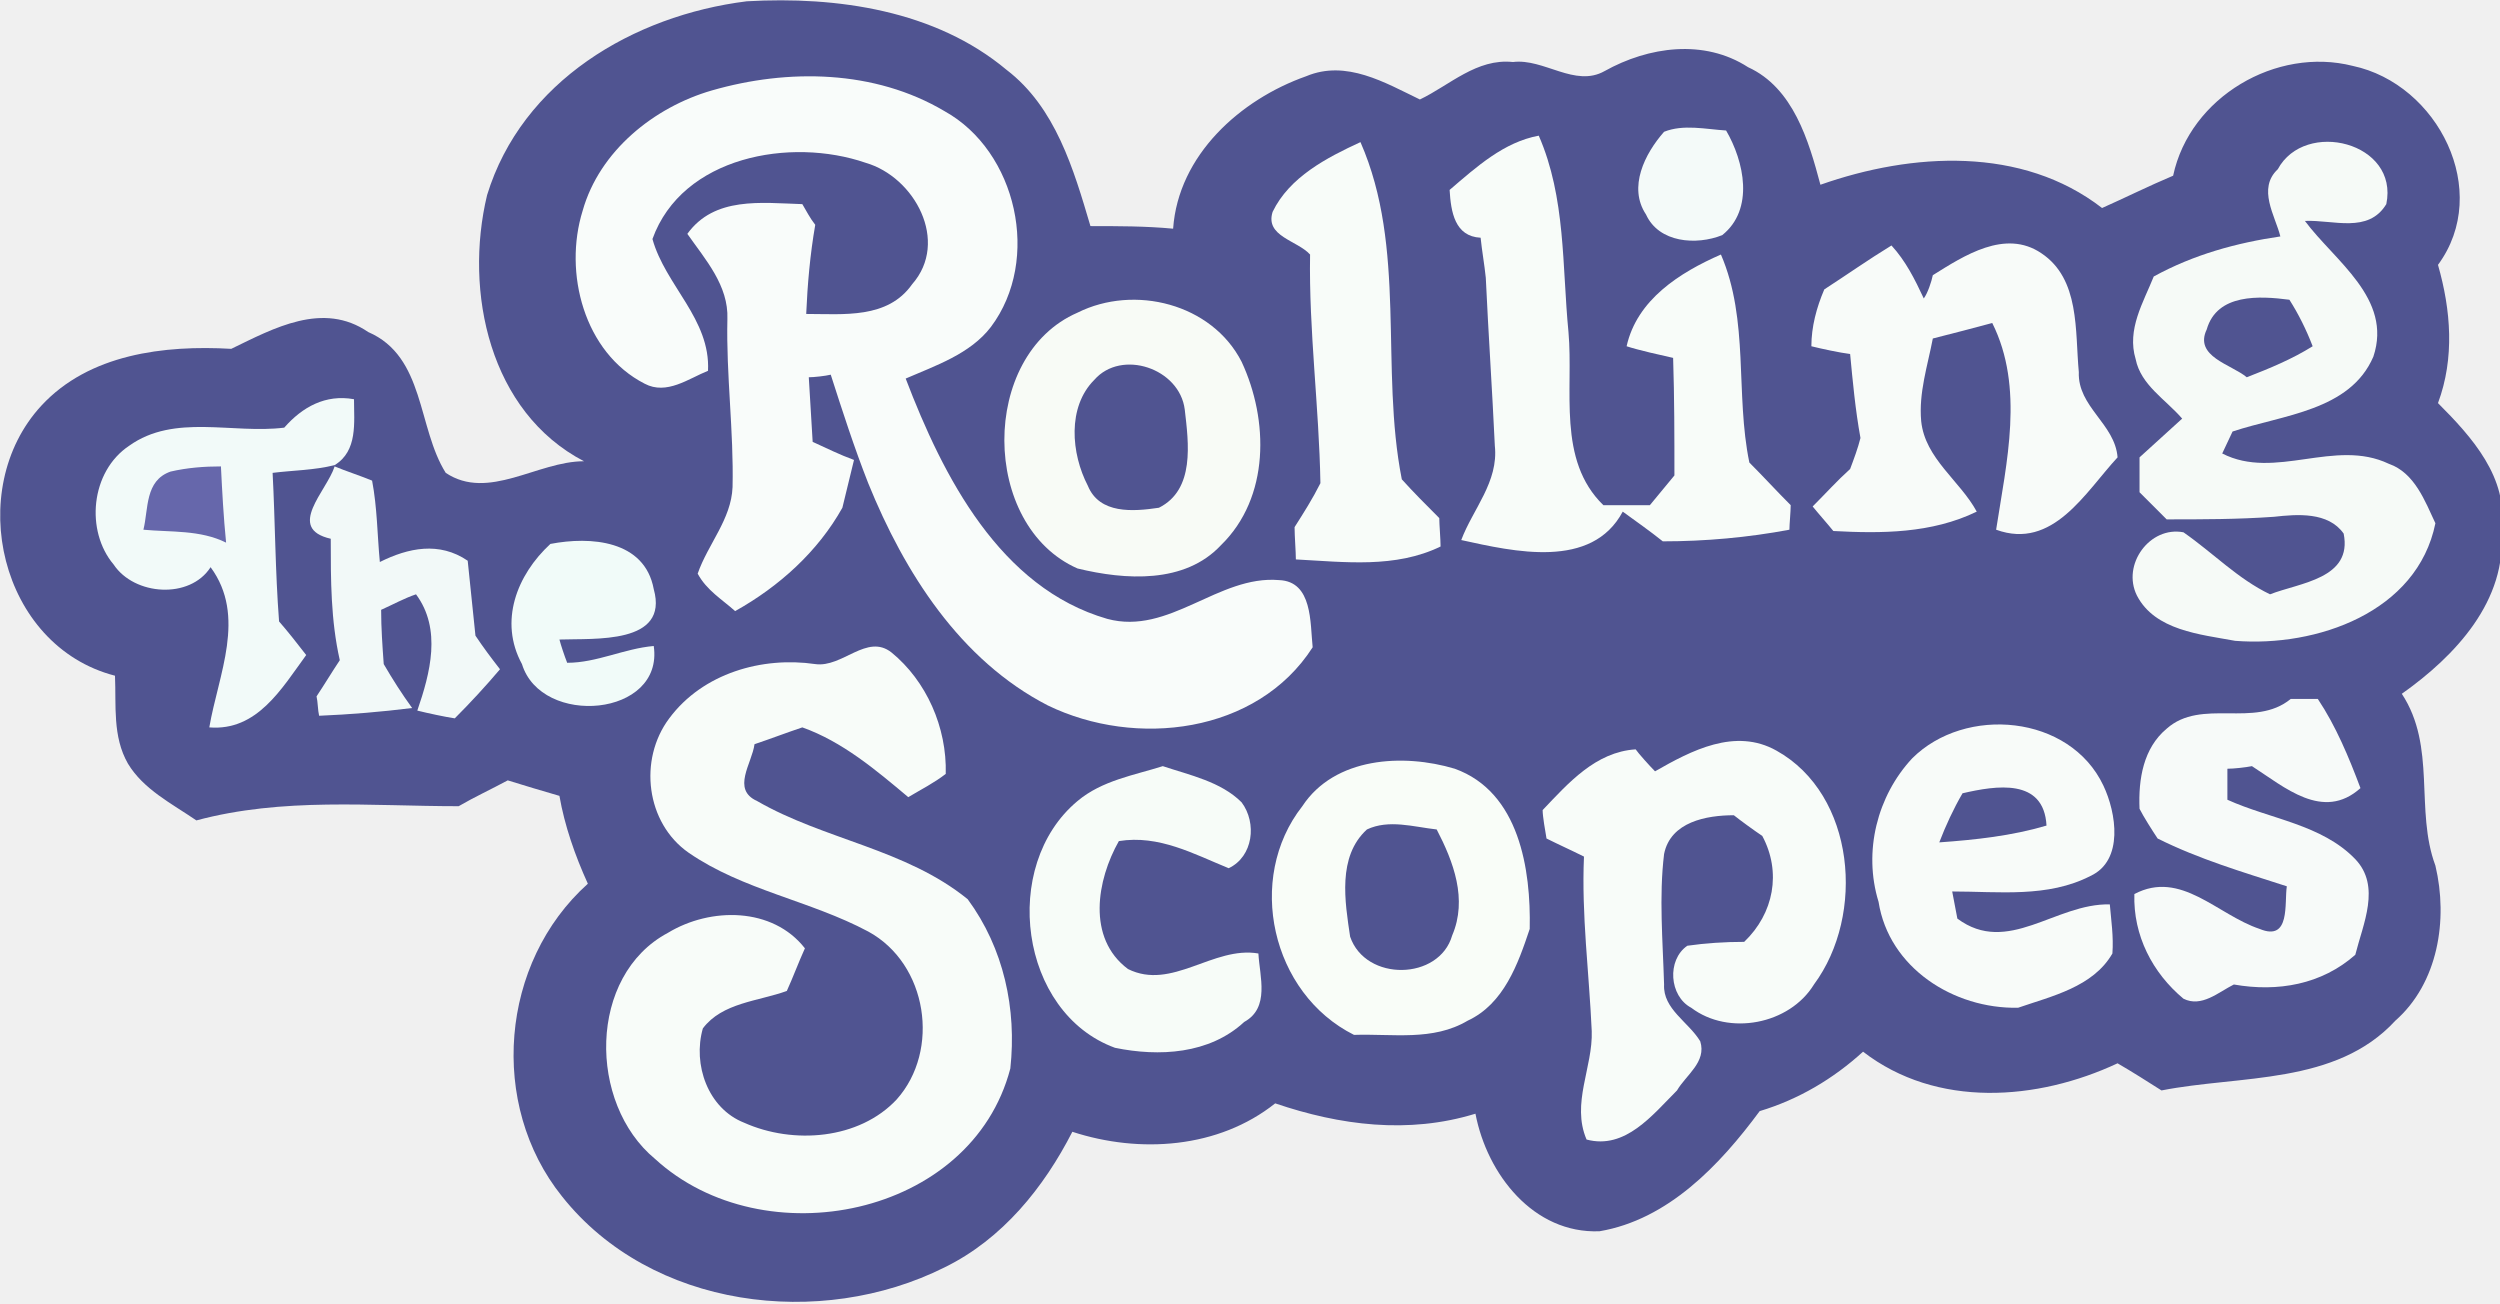
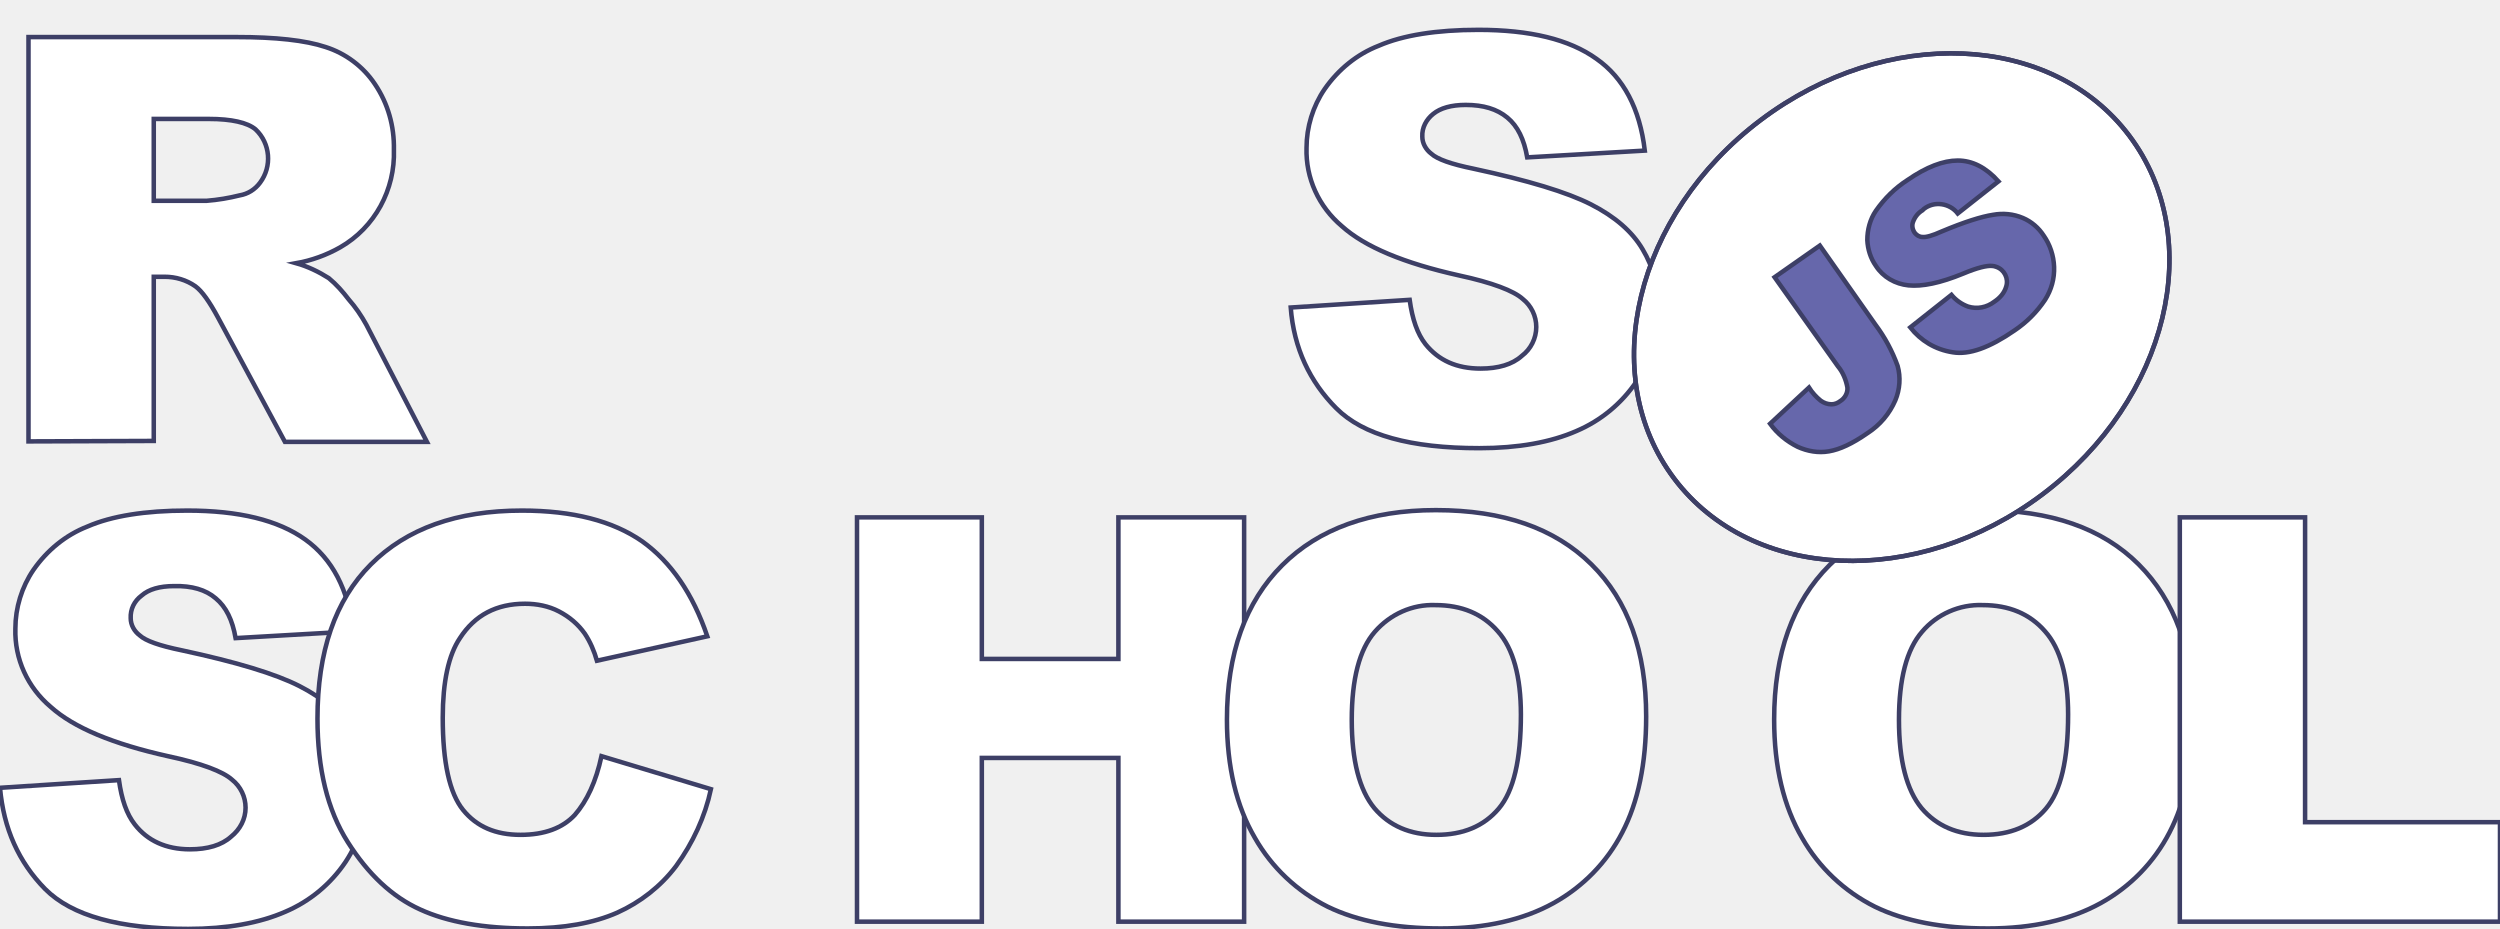
- <svg xmlns="http://www.w3.org/2000/svg" version="1.1" id="Слой_1" x="0px" y="0px" viewBox="0 0 193.5 100.9" style="enable-background:new 0 0 193.5 100.9;" xml:space="preserve">
+ <svg xmlns="http://www.w3.org/2000/svg" xmlns:xlink="http://www.w3.org/1999/xlink" version="1.1" id="Layer_1" x="0px" y="0px" viewBox="0 0 552.8 205.3" style="enable-background:new 0 0 552.8 205.3;" xml:space="preserve">
  <style type="text/css">
- 	.st0{fill:#505491;}
- 	.st1{fill:#F9FCFA;}
- 	.st2{fill:#F4FAF9;}
- 	.st3{fill:#F8FCF9;}
- 	.st4{fill:#F6FAF7;}
- 	.st5{fill:#F8FBF9;}
- 	.st6{fill:#F8FBF6;}
- 	.st7{fill:#F2FAF9;}
- 	.st8{fill:#6667AB;}
- 	.st9{fill:#F2F9F8;}
- 	.st10{fill:#F1FBF9;}
- 	.st11{fill:#F7FAF9;}
- 	.st12{fill:#F9FDF8;}
- 	.st13{fill:#F7FCF8;}
+ 	.st0{fill:#FFFFFF;stroke:#3D3F66;stroke-miterlimit:10;}
+ 	.st1{clip-path:url(#SVGID_00000052062526335645687970000017575134347078762910_);}
+ 	.st2{clip-path:url(#SVGID_00000135686404325326608700000014791758769599902087_);}
+ 	.st3{clip-path:url(#SVGID_00000165215192695011364020000015585476660156487046_);}
+ 	.st4{clip-path:url(#SVGID_00000069389934353455664410000011199096834343844259_);}
+ 	
+ 		.st5{clip-path:url(#SVGID_00000141416660320619059940000000349729522981168545_);fill:#FFFFFF;stroke:#3D3F66;stroke-miterlimit:10;}
+ 	.st6{clip-path:url(#SVGID_00000036950772603740398340000002545373160207401660_);}
+ 	
+ 		.st7{clip-path:url(#SVGID_00000078005154721756928290000006916664749600040859_);fill:#FFFFFF;stroke:#3D3F66;stroke-miterlimit:10;}
+ 	.st8{fill:#6667AB;stroke:#3D3F66;stroke-miterlimit:10;}
</style>
-   <path class="st0" d="M37.7,15.1C40.4,6.3,49,1.2,57.8,0.1c7-0.4,14.6,0.7,20.1,5.3c3.8,2.9,5.2,7.7,6.5,12.1c2.1,0,4.3,0,6.4,0.2  C91.2,12,96,7.7,101.1,5.9c3.1-1.3,6.1,0.5,8.8,1.8c2.3-1.1,4.4-3.2,7.2-2.9c2.4-0.3,4.8,2,7.1,0.7c3.4-1.9,7.7-2.5,11.1-0.3  c3.5,1.6,4.7,5.7,5.6,9.1c7.1-2.5,15.6-3,21.8,1.8c1.8-0.8,3.6-1.7,5.5-2.5c1.3-6.1,8-10,13.9-8.5c6.6,1.4,10.8,9.7,6.6,15.4  c1,3.5,1.3,7.2,0,10.7c2.6,2.6,5.5,5.8,4.9,9.8c0.5,5.5-3.6,9.8-7.7,12.7c2.7,4.1,1,9,2.6,13.3c1,4.2,0.2,9.1-3.1,12  c-4.6,5-12,4.2-18.1,5.4c-1.1-0.7-2.2-1.4-3.4-2.1c-6.2,2.9-14,3.5-19.7-0.9c-2.3,2.1-5,3.7-8,4.6c-3.1,4.2-7.1,8.4-12.4,9.3  c-5.1,0.2-8.7-4.4-9.6-9.1c-5.2,1.6-10.5,0.9-15.5-0.8c-4.4,3.5-10.5,3.9-15.7,2.2c-2.2,4.3-5.4,8.3-9.9,10.5  c-9.6,4.8-22.7,3.2-29.6-5.5c-5.7-7.1-4.8-18.1,2-24.2c-1-2.2-1.8-4.5-2.2-6.8c-1.4-0.4-2.7-0.8-4-1.2c-1.3,0.7-2.6,1.3-3.8,2  c-6.8,0-13.6-0.7-20.3,1.1c-1.9-1.3-4.1-2.4-5.3-4.4c-1.2-2.1-0.9-4.5-1-6.8C0,50-2.8,37.9,3.2,31.4c3.7-4,9.5-4.7,14.7-4.4  c3.3-1.6,7.1-3.7,10.6-1.3c4.4,1.9,3.8,7.4,6,10.9c3.3,2.2,7.1-0.9,10.7-0.9C37.9,31.9,35.9,22.6,37.7,15.1z" />
-   <path class="st1" d="M55.1,7C61,5.3,67.7,5.4,73.1,8.6c5.6,3.1,7.5,11.5,3.6,16.7c-1.6,2.1-4.3,3-6.6,4c2.9,7.6,7.3,16.2,15.6,18.6  c4.8,1.3,8.6-3.4,13.3-3c2.6,0.1,2.4,3.3,2.6,5.2c-4.3,6.7-13.7,7.8-20.5,4.5c-6.8-3.5-11.1-10.3-13.9-17.2c-1.1-2.8-2-5.6-2.9-8.4  c-0.4,0.1-1.3,0.2-1.7,0.2c0.1,1.7,0.2,3.3,0.3,5c1.1,0.5,2.1,1,3.2,1.4c-0.3,1.2-0.6,2.5-0.9,3.7c-1.9,3.4-4.9,6.1-8.3,8  c-1-0.9-2.2-1.6-2.9-2.9c0.8-2.3,2.6-4.2,2.7-6.7c0.1-4.3-0.5-8.7-0.4-13c0.1-2.6-1.7-4.6-3.1-6.6c2.1-2.9,5.7-2.4,8.9-2.3  c0.3,0.5,0.6,1.1,1,1.6c-0.4,2.3-0.6,4.6-0.7,6.9c2.9,0,6.3,0.4,8.2-2.3c2.9-3.3,0.2-8.3-3.6-9.4c-5.8-2-14.2-0.5-16.5,5.9  c1,3.6,4.5,6.2,4.3,10.2c-1.5,0.6-3.2,1.9-4.9,1c-4.7-2.4-6.3-8.6-4.8-13.4C46.4,11.7,50.6,8.3,55.1,7z" />
-   <path class="st2" d="M128.8,10.2c1.5-0.6,3.2-0.2,4.8-0.1c1.4,2.4,2.2,6.1-0.3,8.1c-2,0.8-4.9,0.6-5.9-1.6  C126,14.5,127.3,11.9,128.8,10.2z" />
-   <path class="st3" d="M98.5,16.4c1.3-2.7,4.2-4.2,6.8-5.4c3.6,8.2,1.5,17.5,3.2,26.1c0.9,1,1.9,2,2.9,3c0,0.5,0.1,1.6,0.1,2.2  c-3.5,1.7-7.4,1.2-11.2,1c0-0.6-0.1-1.8-0.1-2.5c0.7-1.1,1.4-2.2,2-3.4c-0.1-5.9-0.9-11.8-0.8-17.7C100.4,18.6,97.9,18.3,98.5,16.4z  " />
-   <path class="st3" d="M112.2,14.7c2.1-1.8,4.2-3.7,6.9-4.2c2.1,4.8,1.8,10.1,2.3,15.2c0.4,4.5-0.9,9.9,2.7,13.4c1.2,0,2.4,0,3.6,0  c0.5-0.6,1.4-1.7,1.9-2.3c0-3,0-6-0.1-9.1c-0.9-0.2-2.7-0.6-3.6-0.9c0.8-3.6,4.1-5.7,7.3-7.1c2.2,5.1,1.1,10.8,2.2,16.1  c1.1,1.1,2.1,2.2,3.2,3.3c0,0.5-0.1,1.5-0.1,1.9c-3.2,0.6-6.5,0.9-9.8,0.9c-1-0.8-2-1.5-3.1-2.3c-2.4,4.5-8.4,3.1-12.5,2.2  c0.9-2.4,2.9-4.5,2.6-7.3c-0.2-4.3-0.5-8.7-0.7-13c-0.1-1-0.3-2.1-0.4-3.1C112.6,18.3,112.3,16.4,112.2,14.7z" />
-   <path class="st4" d="M176.3,13.1c2.1-3.9,9.4-2.1,8.4,2.7c-1.4,2.3-4.1,1.2-6.3,1.3c2.3,3.1,6.8,6,5.3,10.5c-1.8,4.2-7,4.5-10.9,5.8  c-0.2,0.4-0.6,1.3-0.8,1.7c4.1,2.1,8.7-1.2,12.9,0.8c2,0.7,2.8,2.9,3.6,4.6c-1.4,6.9-9.2,9.6-15.5,9.1c-2.7-0.5-6.2-0.8-7.6-3.5  c-1.2-2.4,1-5.4,3.6-4.9c2.3,1.6,4.2,3.6,6.7,4.8c2.3-0.9,6.4-1.2,5.7-4.7c-1.2-1.7-3.6-1.5-5.4-1.3c-2.8,0.2-5.6,0.2-8.3,0.2  c-0.7-0.7-1.4-1.4-2.1-2.1c0-0.9,0-1.8,0-2.7c1.1-1,2.2-2,3.3-3c-1.3-1.5-3.2-2.6-3.6-4.6c-0.7-2.3,0.6-4.4,1.4-6.4  c3.1-1.7,6.4-2.6,9.8-3.1C176.1,16.7,174.7,14.6,176.3,13.1z" />
-   <path class="st5" d="M149.6,21.3c2.4-1.5,5.6-3.6,8.4-1.7c3,2,2.6,6,2.9,9.2c-0.1,2.7,2.8,4,3,6.6c-2.5,2.7-5,7.2-9.4,5.6  c0.8-5.2,2.2-11-0.3-16c-1.5,0.4-3,0.8-4.6,1.2c-0.4,2.1-1.1,4.2-0.9,6.4c0.3,2.9,3,4.6,4.3,7c-3.5,1.7-7.4,1.7-11.1,1.5  c-0.4-0.5-1.2-1.4-1.6-1.9c1-1,1.9-2,2.9-2.9c0.3-0.8,0.6-1.6,0.8-2.4c-0.4-2.2-0.6-4.4-0.8-6.5c-0.8-0.1-2.2-0.4-3-0.6  c0-1.5,0.4-3,1-4.4c1.7-1.1,3.4-2.3,5.2-3.4c1.1,1.2,1.8,2.6,2.5,4.1C149.2,22.7,149.5,21.8,149.6,21.3z" />
-   <path class="st0" d="M170.8,25.5c0.8-2.8,4.1-2.6,6.4-2.3c0.7,1.1,1.3,2.3,1.8,3.6c-1.6,1-3.3,1.7-5.1,2.4  C172.7,28.2,169.8,27.6,170.8,25.5z" />
-   <path class="st6" d="M83.4,24.2c4.4-2.2,10.4-0.7,12.7,3.8c2.1,4.5,2.2,10.5-1.6,14.2c-2.8,3-7.4,2.7-11.1,1.8  C75.9,40.7,75.8,27.5,83.4,24.2z" />
-   <path class="st0" d="M84.7,29.4c2.1-2.4,6.6-0.9,7,2.3c0.3,2.6,0.8,6.2-2,7.6c-2,0.3-4.6,0.5-5.5-1.7C82.9,35.1,82.6,31.5,84.7,29.4  z" />
-   <path class="st7" d="M22,33.1c1.4-1.6,3.2-2.6,5.4-2.2c0,1.8,0.3,4-1.5,5.1c-1.6,0.4-3.2,0.4-4.8,0.6c0.2,3.8,0.2,7.6,0.5,11.5  c0.7,0.8,1.4,1.7,2.1,2.6c-1.9,2.6-3.8,5.9-7.5,5.6c0.7-4.1,2.9-8.6,0.1-12.4c-1.6,2.5-5.9,2.2-7.5-0.2C6.6,41.1,7,36.5,10,34.5  C13.5,32,18,33.6,22,33.1z" />
-   <path class="st8" d="M11.1,41c0.4-1.6,0.1-3.8,2.1-4.5c1.3-0.3,2.6-0.4,3.9-0.4c0.1,2,0.2,3.9,0.4,5.9C15.5,41,13.2,41.2,11.1,41z" />
-   <path class="st9" d="M25.9,36.1c0.7,0.3,2.2,0.8,2.9,1.1c0.4,2.1,0.4,4.2,0.6,6.3c2.2-1.1,4.6-1.6,6.8-0.1c0.2,1.9,0.4,3.9,0.6,5.8  c0.6,0.9,1.2,1.7,1.9,2.6c-1.1,1.3-2.3,2.6-3.5,3.8c-0.7-0.1-2.1-0.4-2.9-0.6c1-2.9,1.9-6.3-0.1-9c-0.9,0.3-1.8,0.8-2.7,1.2  c0,1.4,0.1,2.8,0.2,4.2c0.7,1.2,1.4,2.3,2.2,3.4c-2.4,0.3-4.8,0.5-7.2,0.6c-0.1-0.4-0.1-1.1-0.2-1.5c0.6-0.9,1.2-1.9,1.8-2.8  c-0.7-3.1-0.7-6.2-0.7-9.4C22.1,40.9,25.3,38,25.9,36.1z" />
-   <path class="st10" d="M42.6,42.1c3.1-0.6,7.3-0.3,8,3.5c1.2,4.3-4.6,3.8-7.3,3.9c0.1,0.4,0.4,1.3,0.6,1.8c2.3,0,4.4-1.1,6.7-1.3  c0.8,5.5-8.7,6.3-10.2,1.4C38.6,48.1,40,44.5,42.6,42.1z" />
-   <path class="st3" d="M63.1,51.4c2.1,0.3,4-2.4,5.9-0.9c2.7,2.2,4.3,5.8,4.2,9.4c-0.9,0.7-1.9,1.2-2.9,1.8c-2.5-2.1-5.1-4.3-8.2-5.4  c-1.2,0.4-2.5,0.9-3.7,1.3c-0.2,1.5-1.8,3.5,0.2,4.4c5.2,3,11.5,3.7,16.3,7.6c2.8,3.8,3.8,8.5,3.3,13.1c-3,11.5-19.1,14.7-27.5,7  c-5.2-4.3-5.2-14.2,1-17.5c3.3-2,8.1-2,10.6,1.2c-0.5,1.1-0.9,2.2-1.4,3.3c-2.2,0.8-5,0.9-6.5,2.9c-0.8,2.8,0.4,6.2,3.2,7.3  c3.8,1.7,8.9,1.3,11.8-1.8c3.4-3.8,2.4-10.5-2.2-13c-4.5-2.4-9.7-3.2-13.9-6.1c-3.3-2.3-3.9-7.2-1.5-10.4  C54.4,52.1,59,50.8,63.1,51.4z" />
-   <path class="st11" d="M167.7,56.4c2.7-2.4,6.8,0,9.6-2.3c0.5,0,1.5,0,2.1,0c1.4,2.1,2.4,4.5,3.3,6.9c-2.9,2.6-5.9-0.1-8.4-1.7  c-0.5,0.1-1.4,0.2-1.9,0.2c0,0.8,0,1.6,0,2.4c3.3,1.5,7.3,1.9,9.9,4.6c2,2.1,0.6,5,0,7.4c-2.6,2.3-6,2.9-9.4,2.3  c-1.2,0.6-2.5,1.8-3.9,1.1c-2.4-2-3.9-4.9-3.8-8.1c3.6-1.9,6.4,1.6,9.7,2.7c2.4,1,1.9-2,2.1-3.3c-3.4-1.1-6.8-2.1-10-3.7  c-0.4-0.6-1.1-1.7-1.4-2.3C165.5,60.3,165.9,57.9,167.7,56.4z" />
-   <path class="st3" d="M128.1,59.7c2.8-1.6,6.2-3.4,9.4-1.6c6.1,3.4,6.9,12.7,2.9,18.1c-1.9,3.1-6.6,4-9.5,1.8  c-1.7-0.9-1.9-3.7-0.3-4.8c1.4-0.2,2.9-0.3,4.4-0.3c2.3-2.2,2.9-5.4,1.4-8.2c-0.6-0.4-1.7-1.2-2.2-1.6c-2.1,0-4.9,0.5-5.4,3  c-0.4,3.3-0.1,6.7,0,10.1c-0.1,1.9,1.9,2.9,2.8,4.4c0.5,1.6-1.1,2.6-1.8,3.8c-1.9,1.9-4,4.6-7,3.8c-1.2-2.8,0.5-5.6,0.4-8.4  c-0.2-4.5-0.8-9-0.6-13.5c-1-0.5-1.9-0.9-2.9-1.4c-0.1-0.6-0.3-1.7-0.3-2.2c2-2.1,4.1-4.5,7.2-4.7C126.8,58.3,127.7,59.3,128.1,59.7  z" />
-   <path class="st5" d="M148,58.7c4.1-4.1,12.2-3.4,14.8,2.1c1,2.1,1.6,5.8-1,7c-3.3,1.7-7.1,1.2-10.7,1.2c0.1,0.5,0.3,1.6,0.4,2.1  c3.9,2.9,7.6-1.2,11.8-1.1c0.1,1.2,0.3,2.5,0.2,3.8c-1.5,2.6-4.7,3.3-7.3,4.2c-5,0.1-10-3.1-10.8-8.2  C144.2,65.9,145.3,61.6,148,58.7z" />
-   <path class="st12" d="M100.8,62.4c2.5-3.8,7.8-4.1,11.8-2.9c5,1.8,5.9,7.8,5.8,12.4c-0.9,2.7-2,5.8-4.8,7.1c-2.7,1.6-5.8,1-8.8,1.1  C98.4,76.9,96.4,68,100.8,62.4z" />
-   <path class="st13" d="M83.4,62c1.9-1.6,4.4-2,6.6-2.7c2.1,0.7,4.5,1.2,6.1,2.8c1.2,1.6,0.9,4.2-1,5.1c-2.7-1.1-5.4-2.6-8.5-2.1  c-1.7,3-2.5,7.5,0.7,9.9c3.4,1.7,6.6-1.8,10.1-1.2c0.1,1.8,0.9,4.2-1.1,5.3c-2.7,2.5-6.6,2.7-10,2C78.9,78.4,77.4,67,83.4,62z" />
-   <path class="st0" d="M151.9,61.4c2.6-0.6,6.3-1.2,6.5,2.5c-2.7,0.8-5.5,1.1-8.3,1.3C150.6,63.9,151.2,62.6,151.9,61.4z" />
-   <path class="st0" d="M105.8,64.2c1.7-0.8,3.6-0.2,5.4,0c1.3,2.5,2.4,5.4,1.2,8.2c-1,3.5-6.7,3.6-7.9,0.1  C104.1,69.8,103.5,66.3,105.8,64.2z" />
+   <path class="st0" d="M285.4,68l26.3-1.7c0.6,4.3,1.7,7.5,3.5,9.8c2.9,3.6,6.9,5.4,12.2,5.4c3.9,0,7-0.9,9.1-2.8  c2-1.5,3.2-3.9,3.2-6.4c0-2.4-1.1-4.7-3-6.2c-2-1.8-6.7-3.6-14.1-5.2c-12.1-2.7-20.8-6.3-25.9-10.9c-5.1-4.3-8-10.6-7.8-17.3  c0-4.6,1.4-9.2,4-13c3-4.3,7.1-7.7,12-9.6c5.3-2.3,12.7-3.5,22-3.5c11.4,0,20.1,2.1,26.1,6.4c6,4.2,9.6,11,10.7,20.3l-26,1.5  c-0.7-4-2.1-6.9-4.4-8.8s-5.3-2.8-9.2-2.8c-3.2,0-5.6,0.7-7.2,2c-1.5,1.2-2.5,3-2.4,5c0,1.5,0.8,2.9,2,3.8c1.3,1.2,4.4,2.3,9.3,3.3  c12.1,2.6,20.7,5.2,26,7.9s9.1,6,11.4,9.9c2.4,4,3.6,8.6,3.5,13.3c0,5.6-1.6,11.2-4.8,15.9c-3.3,4.9-7.9,8.7-13.3,11  c-5.7,2.5-12.9,3.8-21.5,3.8c-15.2,0-25.7-2.9-31.6-8.8S286.1,77,285.4,68z M6.3,97.6V8.2h46.1c8.5,0,15.1,0.7,19.6,2.2  c4.4,1.4,8.3,4.3,10.9,8.2c2.9,4.3,4.3,9.3,4.2,14.5c0.3,8.8-4.2,17.2-11.9,21.6c-3,1.7-6.3,2.9-9.7,3.5c2.5,0.7,5,1.9,7.2,3.3  c1.7,1.4,3.1,3,4.4,4.7c1.5,1.7,2.8,3.6,3.9,5.6l13.4,25.9H63L48.2,70.2c-1.9-3.5-3.5-5.8-5-6.9c-2-1.4-4.4-2.1-6.8-2.1H34v36.3  L6.3,97.6L6.3,97.6z M34,44.4h11.7c2.5-0.2,4.9-0.6,7.3-1.2c1.8-0.3,3.4-1.3,4.5-2.8c2.7-3.6,2.3-8.7-1-11.8  c-1.8-1.5-5.3-2.3-10.3-2.3H34V44.4z M0,174.2l26.3-1.7c0.6,4.3,1.7,7.5,3.5,9.8c2.8,3.6,6.9,5.5,12.2,5.5c3.9,0,7-0.9,9.1-2.8  c2-1.6,3.2-3.9,3.2-6.4c0-2.4-1.1-4.7-3-6.2c-2-1.8-6.7-3.6-14.2-5.2c-12.1-2.7-20.8-6.3-25.9-10.9c-5.1-4.3-8-10.6-7.8-17.3  c0-4.6,1.4-9.2,4-13c3-4.3,7.1-7.7,12-9.6c5.3-2.3,12.7-3.5,22-3.5c11.4,0,20.1,2.1,26.1,6.4s9.5,11,10.6,20.3l-26,1.5  c-0.7-4-2.1-6.9-4.4-8.8c-2.2-1.9-5.3-2.8-9.2-2.7c-3.2,0-5.6,0.7-7.2,2.1c-1.6,1.2-2.5,3-2.4,5c0,1.5,0.8,2.9,2,3.8  c1.3,1.2,4.4,2.3,9.3,3.3c12.1,2.6,20.7,5.2,26,7.9s9.1,6,11.4,9.9c2.4,4,3.6,8.6,3.6,13.2c0,5.6-1.7,11.1-4.8,15.8  c-3.3,4.9-7.9,8.7-13.3,11c-5.7,2.5-12.9,3.8-21.5,3.8c-15.2,0-25.7-2.9-31.6-8.8C4.1,190.6,0.8,183.2,0,174.2L0,174.2z" />
+   <path class="st0" d="M133,167.2l24.2,7.3c-1.3,6.1-4,11.9-7.7,17c-3.4,4.5-7.9,8-13,10.3c-5.2,2.3-11.8,3.5-19.8,3.5  c-9.7,0-17.7-1.4-23.8-4.2c-6.2-2.8-11.5-7.8-16-14.9c-4.5-7.1-6.7-16.2-6.7-27.3c0-14.8,3.9-26.2,11.8-34.1s19-11.9,33.4-11.9  c11.3,0,20.1,2.3,26.6,6.8c6.4,4.6,11.2,11.6,14.4,21l-24.4,5.4c-0.6-2.1-1.5-4.2-2.7-6c-1.5-2.1-3.4-3.7-5.7-4.9  c-2.3-1.2-4.9-1.7-7.5-1.7c-6.3,0-11.1,2.5-14.4,7.6c-2.5,3.7-3.8,9.6-3.8,17.6c0,9.9,1.5,16.7,4.5,20.4s7.2,5.5,12.7,5.5  c5.3,0,9.3-1.5,12-4.4C129.8,177.1,131.8,172.8,133,167.2L133,167.2z M189.5,114.4h27.6v31.3h30.2v-31.3h27.8v89.4h-27.8v-36.2  h-30.2v36.2h-27.6C189.5,203.8,189.5,114.4,189.5,114.4z" />
+   <path class="st0" d="M271.3,159.1c0-14.6,4.1-26,12.2-34.1s19.5-12.2,34-12.2c14.9,0,26.3,4,34.4,12S364,144,364,158.4  c0,10.5-1.8,19-5.3,25.7c-3.4,6.6-8.7,12-15.2,15.6c-6.7,3.7-15,5.6-24.9,5.6c-10.1,0-18.4-1.6-25-4.8c-6.8-3.4-12.4-8.7-16.1-15.2  C273.4,178.3,271.3,169.6,271.3,159.1z M298.9,159.2c0,9,1.7,15.5,5,19.5c3.3,3.9,7.9,5.9,13.7,5.9c5.9,0,10.5-1.9,13.8-5.8  s4.9-10.8,4.9-20.8c0-8.4-1.7-14.6-5.1-18.4c-3.4-3.9-8-5.8-13.8-5.8c-5.1-0.2-10,2-13.4,5.9S298.9,150.1,298.9,159.2L298.9,159.2z   M392.3,159.1c0-14.6,4.1-26,12.2-34.1s19.5-12.2,34-12.2c14.9,0,26.4,4,34.4,12S485,144,485,158.4c0,10.5-1.8,19-5.3,25.7  c-3.4,6.6-8.7,12-15.2,15.6c-6.7,3.7-15,5.6-24.9,5.6c-10.1,0-18.4-1.6-25-4.8c-6.8-3.4-12.4-8.7-16.1-15.2  C394.4,178.3,392.3,169.6,392.3,159.1z M419.9,159.2c0,9,1.7,15.5,5,19.5c3.3,3.9,7.9,5.9,13.7,5.9c5.9,0,10.5-1.9,13.8-5.8  c3.3-3.9,4.9-10.8,4.9-20.8c0-8.4-1.7-14.6-5.1-18.4c-3.4-3.9-8-5.8-13.8-5.8c-5.1-0.2-10.1,2-13.4,5.9  C421.6,143.6,419.9,150.1,419.9,159.2L419.9,159.2z" />
+   <path class="st0" d="M482.1,114.4h27.6v67.4h43.1v22H482v-89.4H482.1z" />
+   <ellipse transform="matrix(0.7986 -0.6018 0.6018 0.7986 43.8317 266.7392)" class="st0" cx="420.5" cy="67.9" rx="63" ry="51.8" />
+   <g>
+     <defs>
+       <ellipse id="SVGID_1_" transform="matrix(0.7986 -0.6018 0.6018 0.7986 43.8317 266.7392)" cx="420.5" cy="67.9" rx="63" ry="51.8" />
+     </defs>
+     <use xlink:href="#SVGID_1_" style="overflow:visible;fill:#FFFFFF;" />
+     <clipPath id="SVGID_00000145757286795814920360000015249273258995256467_">
+       <use xlink:href="#SVGID_1_" style="overflow:visible;" />
+     </clipPath>
+     <g style="clip-path:url(#SVGID_00000145757286795814920360000015249273258995256467_);">
+       <path class="st0" d="M299.3,56.5L442.9-51.7l99.4,131.9L398.7,188.4L299.3,56.5z" />
+       <g>
+         <defs>
+           <rect id="SVGID_00000137125805153443088630000001789226367743358346_" x="330.9" y="-14.2" transform="matrix(0.7986 -0.6018 0.6018 0.7986 43.5964 267.0175)" width="179.8" height="165.1" />
+         </defs>
+         <use xlink:href="#SVGID_00000137125805153443088630000001789226367743358346_" style="overflow:visible;fill:#FFFFFF;" />
+         <clipPath id="SVGID_00000094596663737406638730000006390111212537676216_">
+           <use xlink:href="#SVGID_00000137125805153443088630000001789226367743358346_" style="overflow:visible;" />
+         </clipPath>
+         <g id="Layer_1-2" style="clip-path:url(#SVGID_00000094596663737406638730000006390111212537676216_);">
+           <ellipse transform="matrix(0.7986 -0.6018 0.6018 0.7986 43.8317 266.7392)" class="st0" cx="420.5" cy="67.9" rx="63" ry="51.8" />
+           <g>
+             <defs>
+               <ellipse id="SVGID_00000052066047176504846700000009192776082752993936_" transform="matrix(0.7986 -0.6018 0.6018 0.7986 43.8317 266.7392)" cx="420.5" cy="67.9" rx="63" ry="51.8" />
+             </defs>
+             <use xlink:href="#SVGID_00000052066047176504846700000009192776082752993936_" style="overflow:visible;fill:#FFFFFF;" />
+             <clipPath id="SVGID_00000089561072981754235550000015239404714196837026_">
+               <use xlink:href="#SVGID_00000052066047176504846700000009192776082752993936_" style="overflow:visible;" />
+             </clipPath>
+             <g style="clip-path:url(#SVGID_00000089561072981754235550000015239404714196837026_);">
+               <path class="st0" d="M339.3,65.3l100.5-75.8l62.4,82.8l-100.5,75.8L339.3,65.3z" />
+               <g>
+                 <defs>
+                   <rect id="SVGID_00000047041099946843135870000010882730565606360251_" x="357.8" y="17" transform="matrix(0.7986 -0.6018 0.6018 0.7986 43.2851 267.1049)" width="125.9" height="103.7" />
+                 </defs>
+                 <use xlink:href="#SVGID_00000047041099946843135870000010882730565606360251_" style="overflow:visible;fill:#FFFFFF;" />
+                 <clipPath id="SVGID_00000074422094531436165960000012474183770728354709_">
+                   <use xlink:href="#SVGID_00000047041099946843135870000010882730565606360251_" style="overflow:visible;" />
+                 </clipPath>
+                 <g style="clip-path:url(#SVGID_00000074422094531436165960000012474183770728354709_);">
+                   <ellipse transform="matrix(0.7986 -0.6018 0.6018 0.7986 43.8318 266.7392)" class="st0" cx="420.5" cy="67.9" rx="63" ry="51.8" />
+                 </g>
+                 <use xlink:href="#SVGID_00000047041099946843135870000010882730565606360251_" style="overflow:visible;fill:none;stroke:#3D3F66;stroke-miterlimit:10;" />
+               </g>
+               <g>
+                 <defs>
+                   <rect id="SVGID_00000168100995074084559770000014441949969107302042_" x="357.9" y="17" transform="matrix(0.2756 -0.9613 0.9613 0.2756 238.6401 454.4106)" width="125.9" height="103.7" />
+                 </defs>
+                 <use xlink:href="#SVGID_00000168100995074084559770000014441949969107302042_" style="overflow:visible;fill:#FFFFFF;" />
+                 <clipPath id="SVGID_00000087408739014056363710000007467218560282772640_">
+                   <use xlink:href="#SVGID_00000168100995074084559770000014441949969107302042_" style="overflow:visible;" />
+                 </clipPath>
+                 <path style="clip-path:url(#SVGID_00000087408739014056363710000007467218560282772640_);fill:#FFFFFF;stroke:#3D3F66;stroke-miterlimit:10;" d="         M339.3,65.3l100.5-75.8l62.4,82.8l-100.5,75.8L339.3,65.3z" />
+                 <use xlink:href="#SVGID_00000168100995074084559770000014441949969107302042_" style="overflow:visible;fill:none;stroke:#3D3F66;stroke-miterlimit:10;" />
+               </g>
+               <ellipse transform="matrix(0.7986 -0.6018 0.6018 0.7986 43.8318 266.7392)" class="st0" cx="420.5" cy="67.9" rx="63" ry="51.8" />
+               <path class="st0" d="M339.3,65.3l100.5-75.8l62.4,82.8l-100.5,75.8L339.3,65.3z" />
+               <g>
+                 <defs>
+                   <rect id="SVGID_00000105405539332687258640000003742142647629613234_" x="357.8" y="17" transform="matrix(0.7986 -0.6018 0.6018 0.7986 43.2851 267.1049)" width="125.9" height="103.7" />
+                 </defs>
+                 <use xlink:href="#SVGID_00000105405539332687258640000003742142647629613234_" style="overflow:visible;fill:#FFFFFF;" />
+                 <clipPath id="SVGID_00000100367373933685855670000001372218230044125080_">
+                   <use xlink:href="#SVGID_00000105405539332687258640000003742142647629613234_" style="overflow:visible;" />
+                 </clipPath>
+                 <g style="clip-path:url(#SVGID_00000100367373933685855670000001372218230044125080_);">
+                   <ellipse transform="matrix(0.7986 -0.6018 0.6018 0.7986 43.8318 266.7392)" class="st0" cx="420.5" cy="67.9" rx="63" ry="51.8" />
+                 </g>
+                 <use xlink:href="#SVGID_00000105405539332687258640000003742142647629613234_" style="overflow:visible;fill:none;stroke:#3D3F66;stroke-miterlimit:10;" />
+               </g>
+               <g>
+                 <defs>
+                   <rect id="SVGID_00000047030935094152593340000008300814407608560516_" x="357.9" y="17" transform="matrix(0.2756 -0.9613 0.9613 0.2756 238.6401 454.4106)" width="125.9" height="103.7" />
+                 </defs>
+                 <use xlink:href="#SVGID_00000047030935094152593340000008300814407608560516_" style="overflow:visible;fill:#FFFFFF;" />
+                 <clipPath id="SVGID_00000098212692121651826940000002638565571101031060_">
+                   <use xlink:href="#SVGID_00000047030935094152593340000008300814407608560516_" style="overflow:visible;" />
+                 </clipPath>
+                 <path style="clip-path:url(#SVGID_00000098212692121651826940000002638565571101031060_);fill:#FFFFFF;stroke:#3D3F66;stroke-miterlimit:10;" d="         M339.3,65.3l100.5-75.8l62.4,82.8l-100.5,75.8L339.3,65.3z" />
+                 <use xlink:href="#SVGID_00000047030935094152593340000008300814407608560516_" style="overflow:visible;fill:none;stroke:#3D3F66;stroke-miterlimit:10;" />
+               </g>
+               <path class="st0" d="M299.3,56.5L442.9-51.7l99.4,131.9L398.7,188.4L299.3,56.5z" />
+             </g>
+             <use xlink:href="#SVGID_00000052066047176504846700000009192776082752993936_" style="overflow:visible;fill:none;stroke:#3D3F66;stroke-miterlimit:10;" />
+           </g>
+           <ellipse transform="matrix(0.7986 -0.6018 0.6018 0.7986 43.8317 266.7392)" class="st0" cx="420.5" cy="67.9" rx="63" ry="51.8" />
+           <path class="st8" d="M392.4,61.3l10-7l12.3,17.5c2.1,2.8,3.7,5.8,4.9,9.1c0.7,2.5,0.5,5.2-0.5,7.6c-1.3,3-3.4,5.5-6.2,7.3      c-3.3,2.3-6.1,3.6-8.5,4c-2.3,0.4-4.7,0-6.9-1c-2.4-1.2-4.5-2.9-6.1-5.1l8.6-8c0.7,1.1,1.6,2.1,2.6,2.9c0.7,0.5,1.5,0.8,2.4,0.8      c0.7,0,1.4-0.3,1.9-0.7c1-0.6,1.7-1.8,1.6-3c-0.3-1.7-1-3.4-2.1-4.7L392.4,61.3L392.4,61.3z M422.4,72.4l9.1-7.2      c1,1.2,2.3,2.1,3.7,2.6c2,0.6,4.1,0.2,5.8-1.1c1.2-0.8,2.2-1.9,2.6-3.3c0.6-1.8-0.4-3.8-2.2-4.4c-0.3-0.1-0.6-0.2-0.9-0.2      c-1.2-0.1-3.3,0.4-6.4,1.7c-5.1,2.1-9.1,2.9-12.1,2.6c-2.9-0.3-5.6-1.8-7.2-4.3c-1.2-1.7-1.8-3.7-1.9-5.7c0-2.3,0.6-4.6,1.9-6.5      c1.9-2.7,4.2-5,7-6.8c4.2-2.9,7.9-4.3,11.1-4.3s6.2,1.5,9,4.6l-9,7.1c-1.8-2.3-5.2-2.8-7.5-1l-0.3,0.3c-1,0.6-1.7,1.5-2.1,2.6      c-0.3,0.8-0.1,1.7,0.4,2.4c0.4,0.5,1,0.9,1.7,0.9c0.8,0.1,2.2-0.3,4.2-1.2c5-2.1,8.8-3.3,11.4-3.7c2.2-0.4,4.5-0.2,6.6,0.7      c1.9,0.8,3.5,2.2,4.6,3.9c1.4,2,2.2,4.4,2.3,6.9c0.1,2.6-0.6,5.1-2,7.3c-1.8,2.7-4.1,5-6.8,6.8c-5.5,3.8-10,5.4-13.6,4.8      C427.9,77.3,424.7,75.3,422.4,72.4L422.4,72.4z" />
+         </g>
+         <use xlink:href="#SVGID_00000137125805153443088630000001789226367743358346_" style="overflow:visible;fill:none;stroke:#3D3F66;stroke-miterlimit:10;" />
+       </g>
+     </g>
+     <use xlink:href="#SVGID_1_" style="overflow:visible;fill:none;stroke:#3D3F66;stroke-miterlimit:10;" />
+   </g>
</svg>
